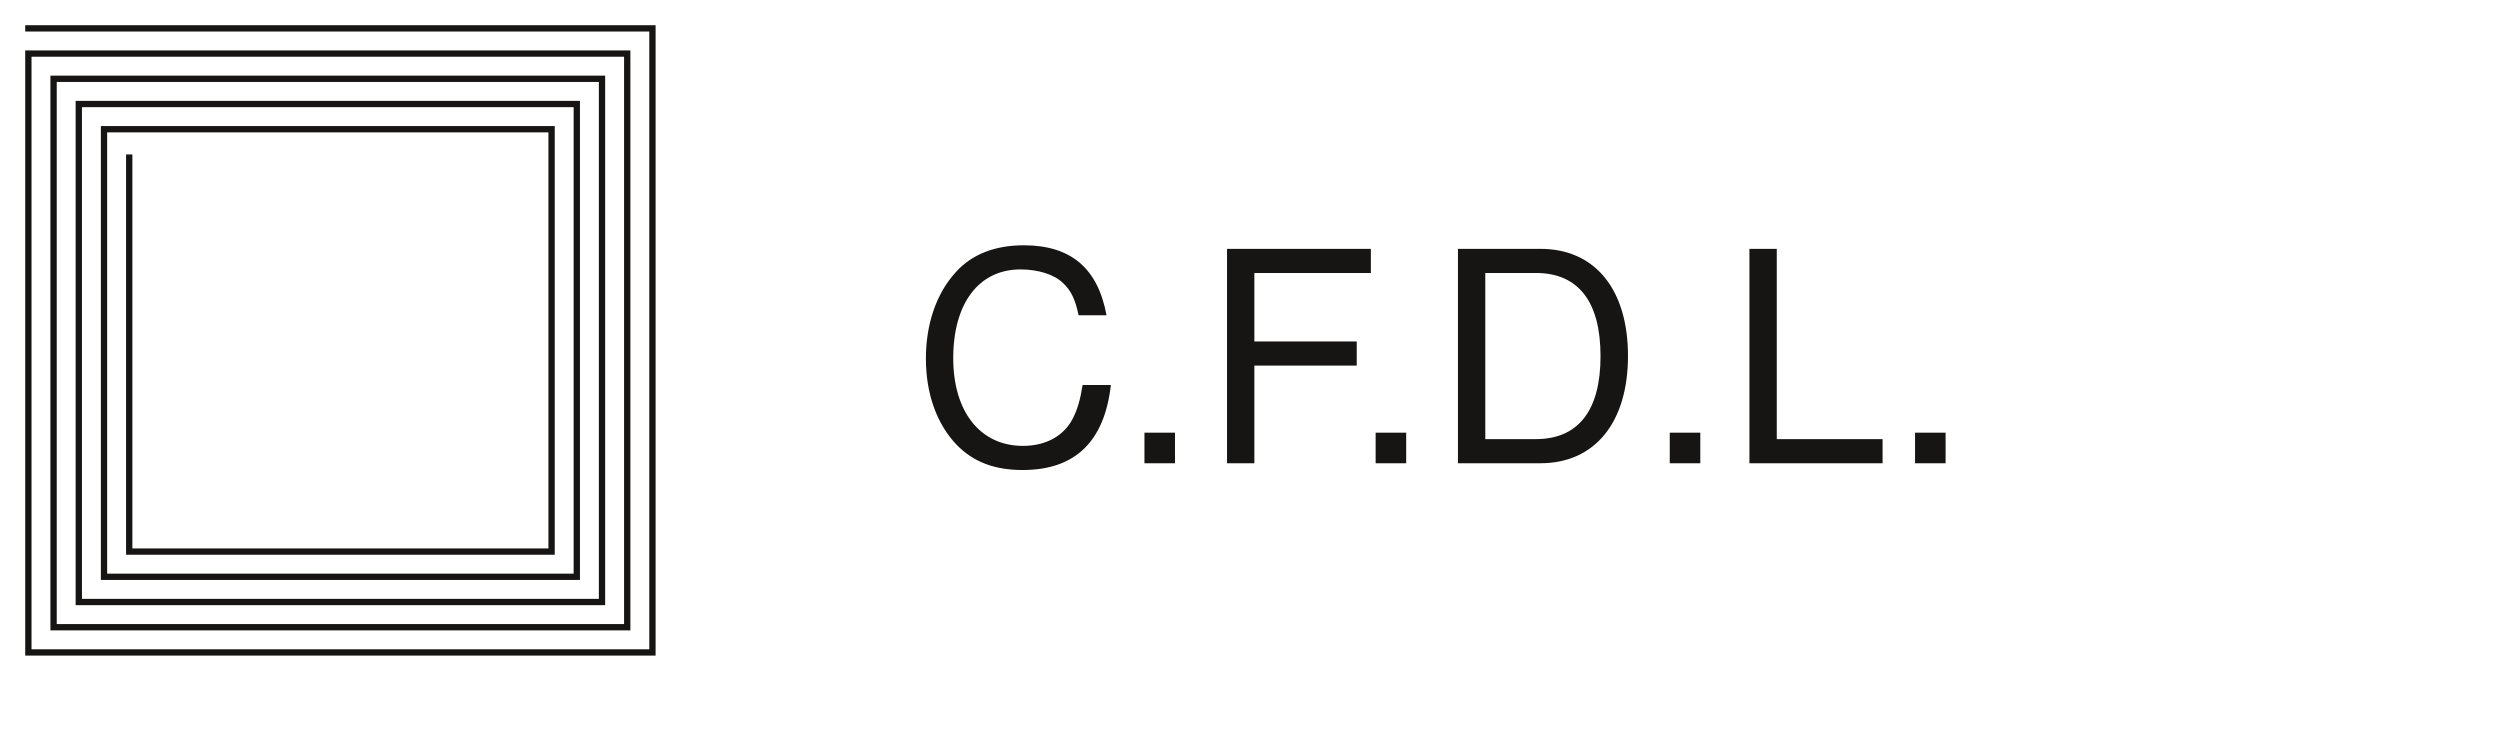
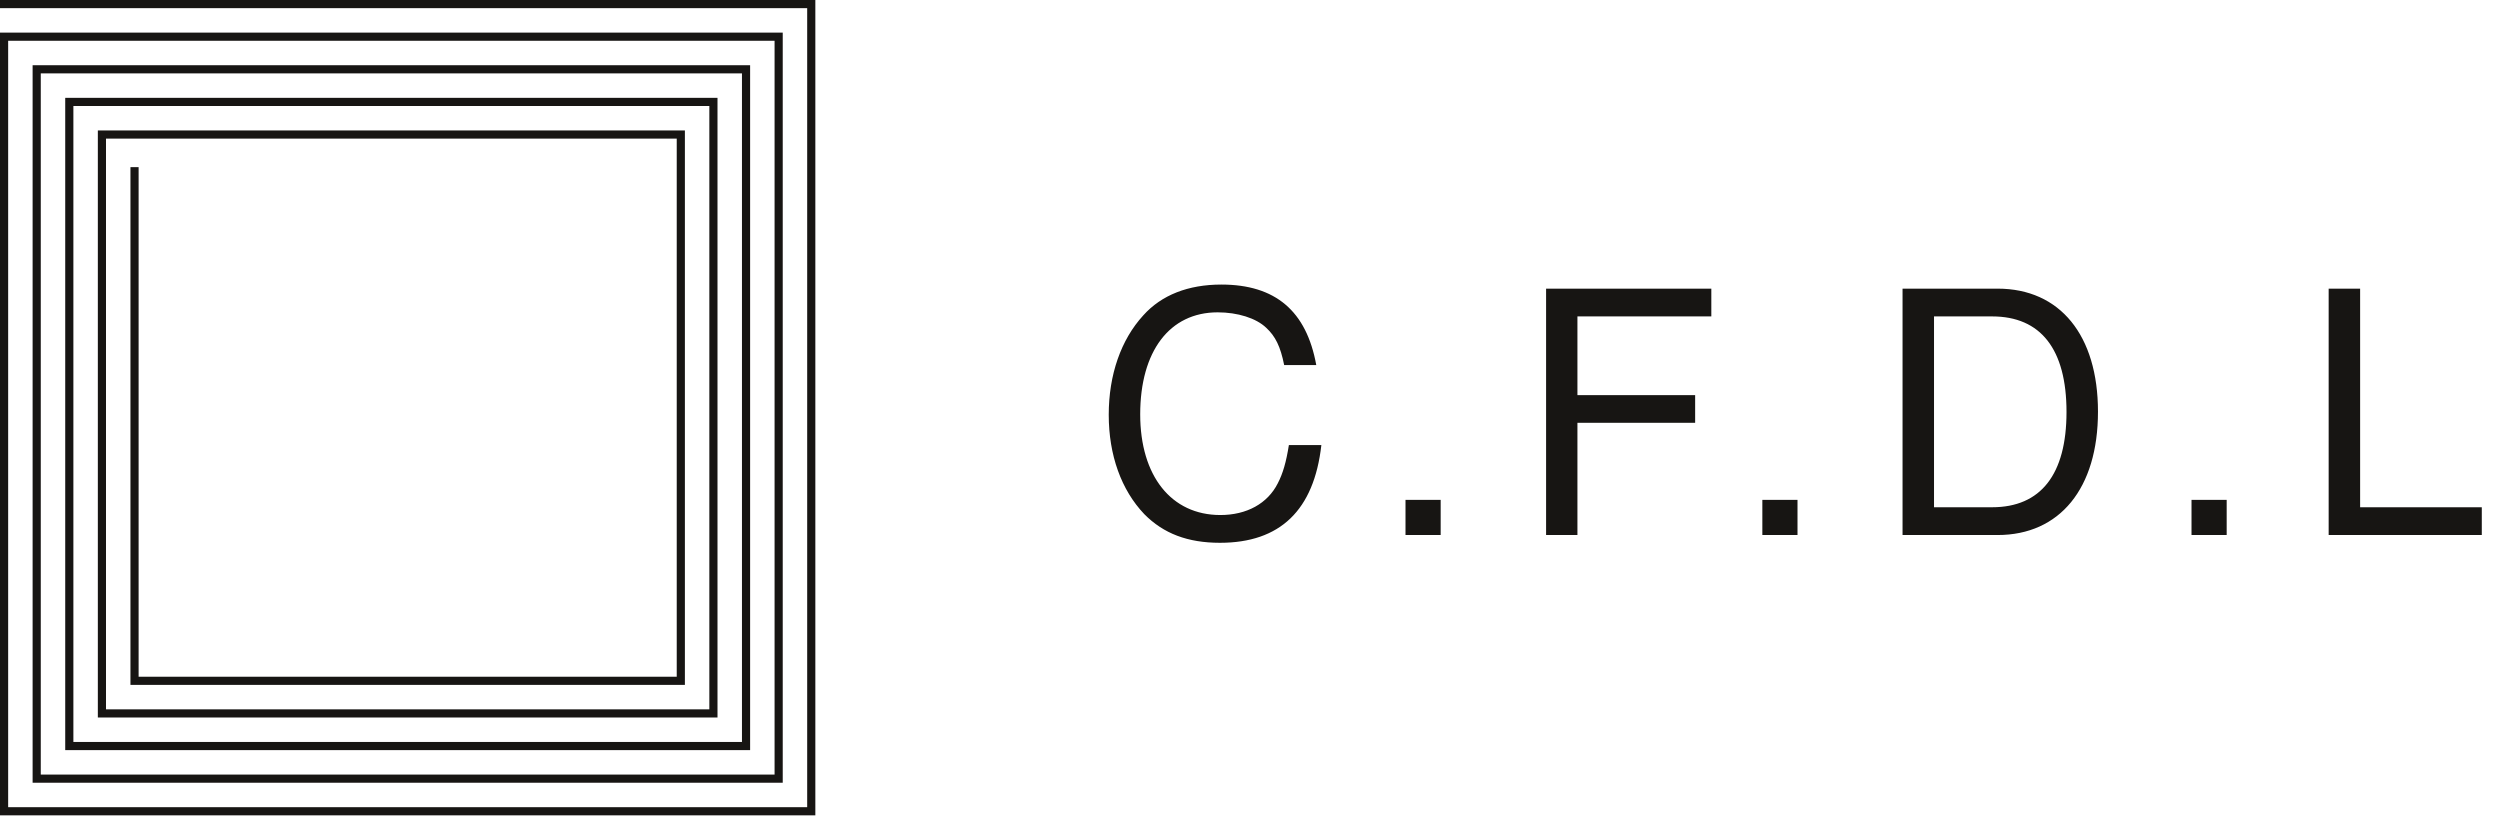
- <svg xmlns="http://www.w3.org/2000/svg" viewBox="0 0 340 100.00" role="img" aria-label="C.F.D.L.">
-   <g transform="scale(0.9259)">
-     <polyline points="3.704,4.167 95.833,4.167 95.833,95.833 4.167,95.833 4.167,7.870 92.130,7.870 92.130,92.130 7.870,92.130 7.870,11.574 88.426,11.574 88.426,88.426 11.574,88.426 11.574,15.278 84.722,15.278 84.722,84.722 15.278,84.722 15.278,18.981 81.019,18.981 81.019,81.019 18.981,81.019 18.981,22.685" fill="none" stroke="#171513" stroke-width="0.926" stroke-linejoin="miter" stroke-linecap="butt" />
+ <svg xmlns="http://www.w3.org/2000/svg" viewBox="0 0 306.62 100.00" role="img" aria-label="C.F.D.L.">
+   <g transform="translate(0.00,0.00)">
+     <polyline points="0.000,0.500 99.500,0.500 99.500,99.500 0.500,99.500 0.500,4.500 95.500,4.500 95.500,95.500 4.500,95.500 4.500,8.500 91.500,8.500 91.500,91.500 8.500,91.500 8.500,12.500 87.500,12.500 87.500,87.500 12.500,87.500 12.500,16.500 83.500,16.500 83.500,83.500 16.500,83.500 16.500,20.500" fill="none" stroke="#171513" stroke-width="1.000" stroke-linejoin="miter" stroke-linecap="butt" />
  </g>
-   <text x="124" y="63" text-anchor="start" font-family="FuturaStd, Helvetica Neue, Helvetica, Arial, sans-serif" font-size="40" fill="#171513">C.F.D.L.</text>
+   <g transform="translate(134.00,65.62)">
+     <text font-family="FuturaStd, Helvetica Neue, Helvetica, Arial, sans-serif" font-size="41.446" fill="#171513" letter-spacing="5.595">C.F.D.L.</text>
+   </g>
</svg>
